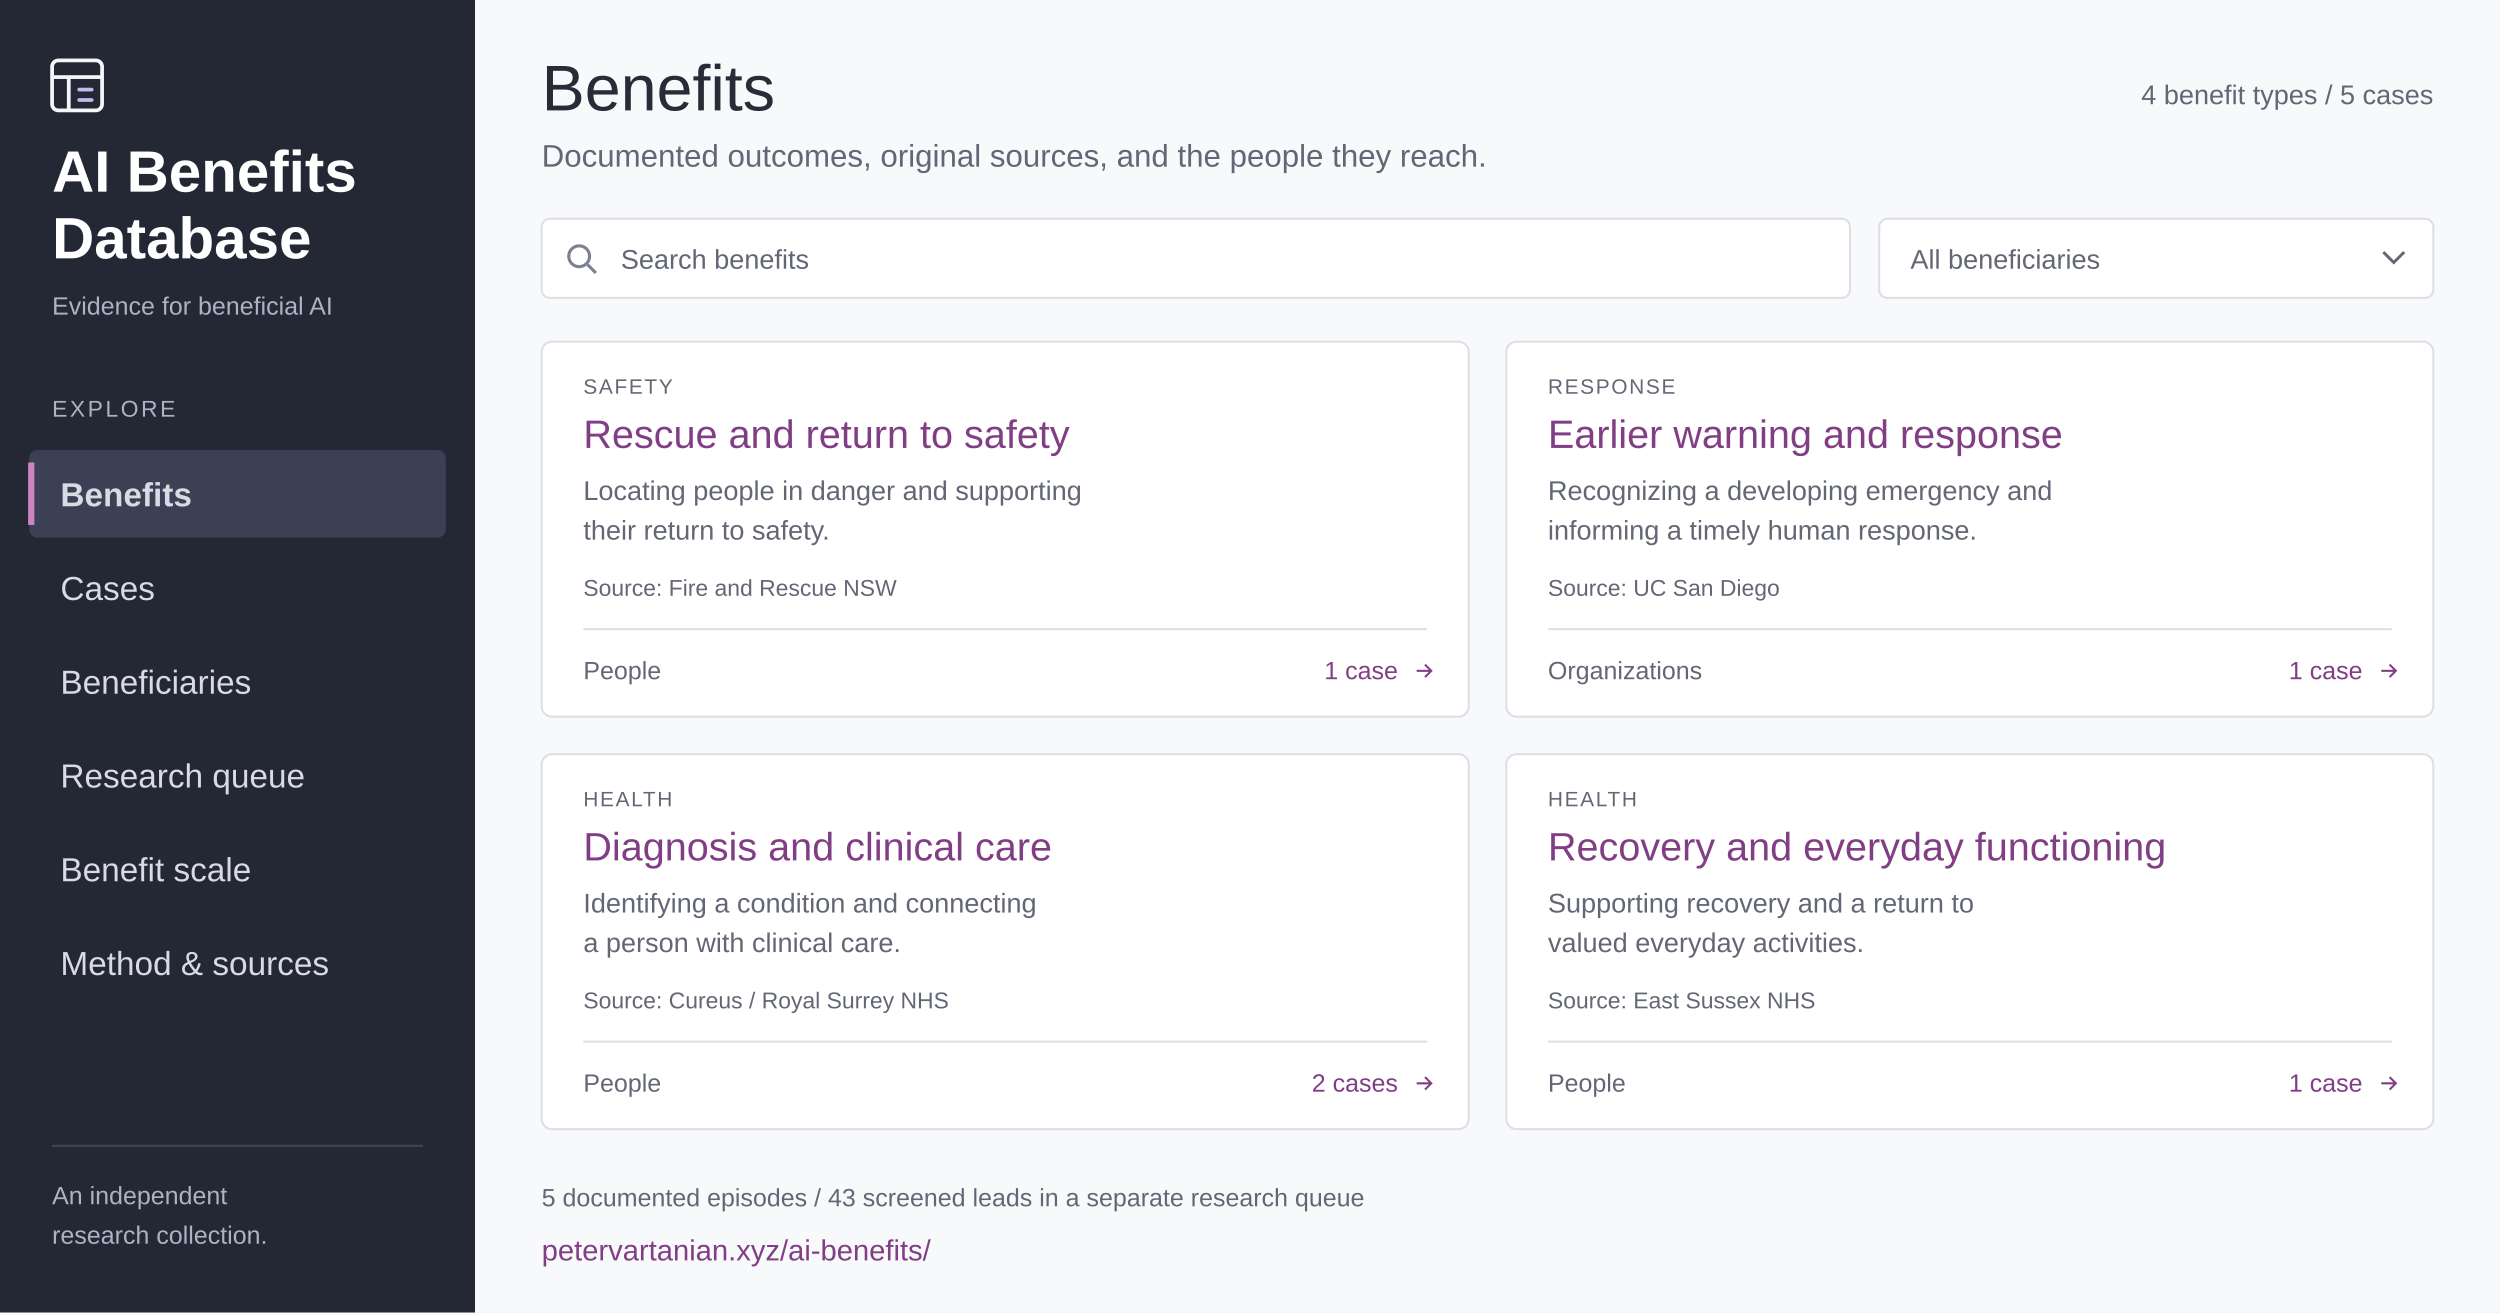
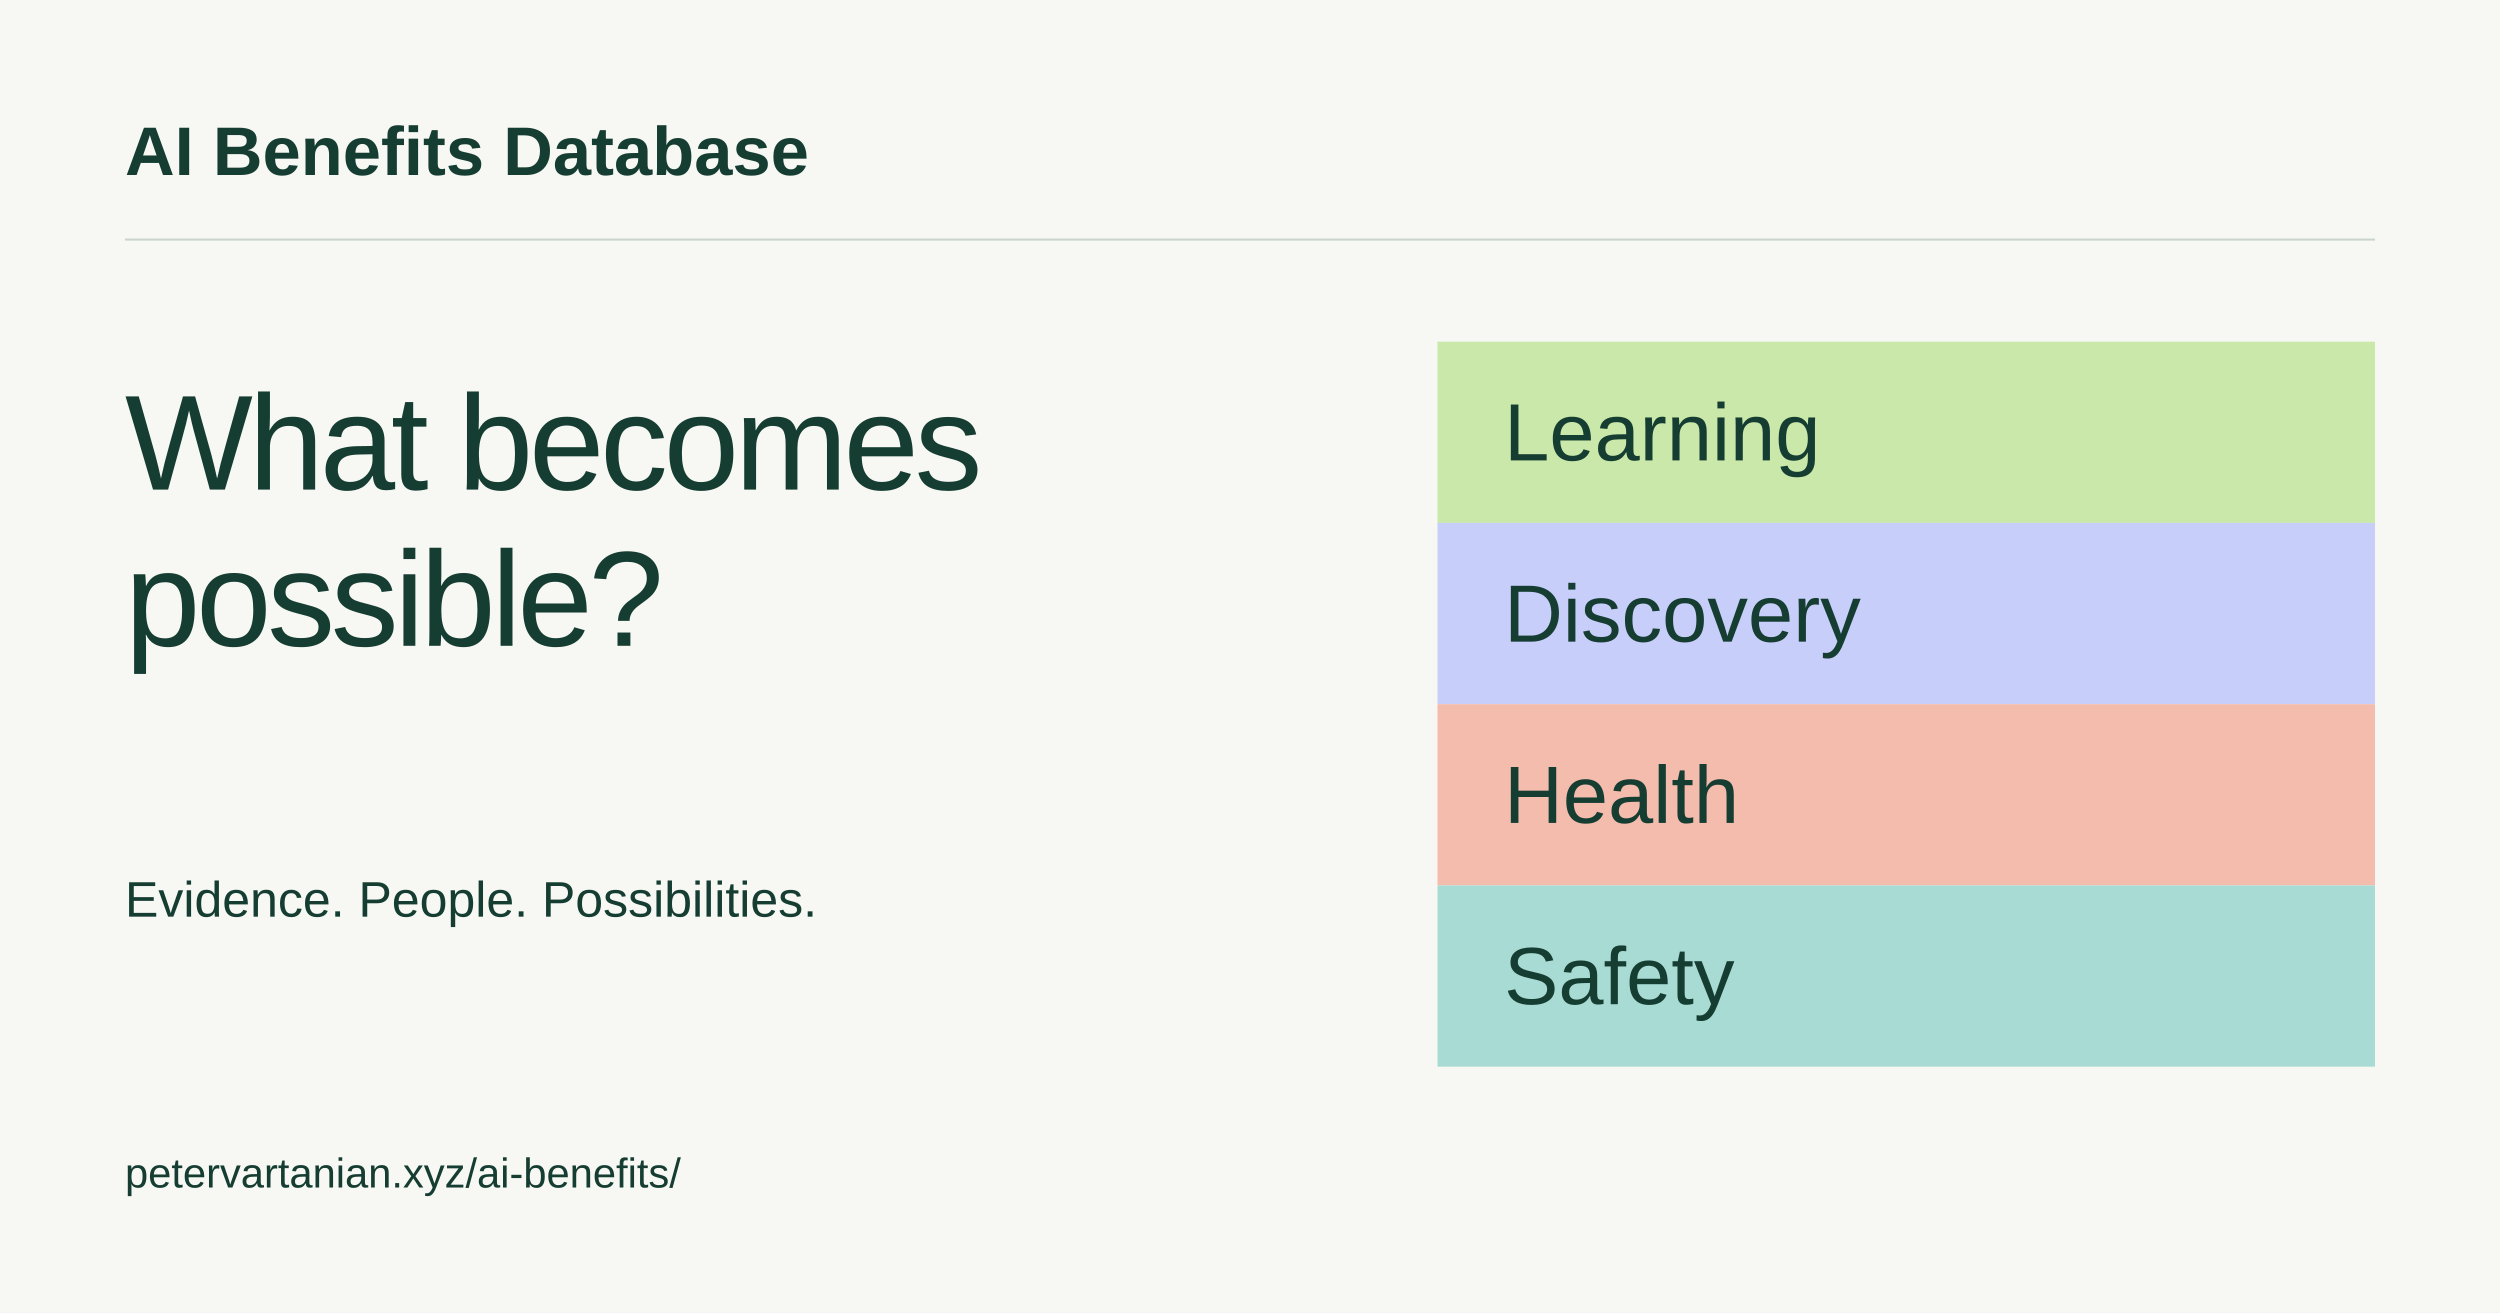
<svg xmlns="http://www.w3.org/2000/svg" width="1200" height="630" viewBox="0 0 1200 630" role="img" aria-labelledby="title desc">
-   <style>
- text{font-family:Arial,Helvetica,sans-serif;fill:#292b36}
- .nav{font-size:16px;fill:#d8dae4}
- .muted{fill:#636675}
- .title{font-size:19px;font-weight:500;fill:#813e85}
- </style>
-   <rect width="1200" height="630" fill="#f8f9fb" />
-   <rect width="228" height="630" fill="#242734" />
-   <g transform="translate(25 29)" fill="none" stroke-width="1.8">
-     <rect width="24" height="24" rx="3" stroke="#f5f6fa" />
-     <path d="M0 8h24M8 8v16" stroke="#f5f6fa" />
-     <path d="M13 14h6M13 19h6" stroke="#c6b7ef" stroke-linecap="round" />
+   <rect width="1200" height="630" fill="#F7F8F4" />
+   <g fill="#163D32" font-family="Arial,Helvetica,sans-serif">
+     <text x="60" y="84" font-size="33" font-weight="600">AI Benefits Database</text>
+     <path d="M60 115H1140" stroke="#CAD4CC" />
+     <text x="60" y="235" font-size="65" letter-spacing="-2">What becomes</text>
+     <text x="60" y="310" font-size="65" letter-spacing="-2">possible?</text>
+     <text x="60" y="440" font-size="24">Evidence. People. Possibilities.</text>
+     <text x="60" y="570" font-size="20">petervartanian.xyz/ai-benefits/</text>
  </g>
-   <text x="25" y="92" font-size="28" font-weight="600" style="fill:#fff">AI Benefits</text>
-   <text x="25" y="124" font-size="28" font-weight="600" style="fill:#fff">Database</text>
-   <text x="25" y="151" font-size="12" style="fill:#aeb2c4">Evidence for beneficial AI</text>
-   <text x="25" y="200" font-size="11" letter-spacing="1.2" style="fill:#aeb2c4">EXPLORE</text>
-   <rect x="14" y="216" width="200" height="42" rx="4" fill="#3c4054" />
-   <path d="M15 222v30" stroke="#cc85c0" stroke-width="3" />
-   <text class="nav" x="29" y="243" font-weight="600">Benefits</text>
-   <text class="nav" x="29" y="288">Cases</text>
-   <text class="nav" x="29" y="333">Beneficiaries</text>
-   <text class="nav" x="29" y="378">Research queue</text>
-   <text class="nav" x="29" y="423">Benefit scale</text>
-   <text class="nav" x="29" y="468">Method &amp; sources</text>
-   <path d="M25 550h178" stroke="#414552" />
-   <text x="25" y="578" font-size="12" style="fill:#aeb2c4">An independent</text>
-   <text x="25" y="597" font-size="12" style="fill:#aeb2c4">research collection.</text>
-   <text x="260" y="53" font-size="31" font-weight="500">Benefits</text>
-   <text x="1168" y="50" font-size="13" class="muted" text-anchor="end">4 benefit types / 5 cases</text>
-   <text x="260" y="80" font-size="15" class="muted">Documented outcomes, original sources, and the people they reach.</text>
-   <rect x="260" y="105" width="628" height="38" rx="4" fill="#fff" stroke="#dedfe6" />
-   <circle cx="278" cy="123" r="5" fill="none" stroke="#7d8090" stroke-width="1.5" />
-   <path d="M282 127l4 4" stroke="#7d8090" stroke-width="1.5" />
-   <text x="298" y="129" font-size="13" class="muted">Search benefits</text>
-   <rect x="902" y="105" width="266" height="38" rx="4" fill="#fff" stroke="#dedfe6" />
-   <text x="917" y="129" font-size="13" class="muted">All beneficiaries</text>
-   <path d="M1144 121l5 5 5-5" stroke="#636675" stroke-width="1.4" fill="none" />
-   <g transform="translate(260 164)">
-     <rect width="445" height="180" rx="5" fill="#fff" stroke="#dedfe6" />
-     <text x="20" y="25" font-size="10" letter-spacing="0.8" class="muted">SAFETY</text>
-     <text x="20" y="51" class="title">Rescue and return to safety</text>
-     <text x="20" y="76" font-size="13" class="muted">Locating people in danger and supporting</text>
-     <text x="20" y="95" font-size="13" class="muted">their return to safety.</text>
-     <text x="20" y="122" font-size="11" class="muted">Source: Fire and Rescue NSW</text>
-     <path d="M20 138h405" stroke="#dedfe6" />
-     <text x="20" y="162" font-size="12" class="muted">People</text>
-     <text x="411" y="162" font-size="12" text-anchor="end" style="fill:#813e85">1 case</text>
-     <path d="M420 158h7m-3-3 3 3-3 3" stroke="#813e85" fill="none" />
+   <g font-family="Arial,Helvetica,sans-serif" font-size="39" fill="#163D32">
+     <rect x="690" y="164" width="450" height="87" fill="#C9E8A9" />
+     <text x="722" y="221">Learning</text>
+     <rect x="690" y="251" width="450" height="87" fill="#C8CEFA" />
+     <text x="722" y="308">Discovery</text>
+     <rect x="690" y="338" width="450" height="87" fill="#F4BCAC" />
+     <text x="722" y="395">Health</text>
+     <rect x="690" y="425" width="450" height="87" fill="#A8DBD3" />
+     <text x="722" y="482">Safety</text>
  </g>
-   <g transform="translate(723 164)">
-     <rect width="445" height="180" rx="5" fill="#fff" stroke="#dedfe6" />
-     <text x="20" y="25" font-size="10" letter-spacing="0.8" class="muted">RESPONSE</text>
-     <text x="20" y="51" class="title">Earlier warning and response</text>
-     <text x="20" y="76" font-size="13" class="muted">Recognizing a developing emergency and</text>
-     <text x="20" y="95" font-size="13" class="muted">informing a timely human response.</text>
-     <text x="20" y="122" font-size="11" class="muted">Source: UC San Diego</text>
-     <path d="M20 138h405" stroke="#dedfe6" />
-     <text x="20" y="162" font-size="12" class="muted">Organizations</text>
-     <text x="411" y="162" font-size="12" text-anchor="end" style="fill:#813e85">1 case</text>
-     <path d="M420 158h7m-3-3 3 3-3 3" stroke="#813e85" fill="none" />
-   </g>
-   <g transform="translate(260 362)">
-     <rect width="445" height="180" rx="5" fill="#fff" stroke="#dedfe6" />
-     <text x="20" y="25" font-size="10" letter-spacing="0.8" class="muted">HEALTH</text>
-     <text x="20" y="51" class="title">Diagnosis and clinical care</text>
-     <text x="20" y="76" font-size="13" class="muted">Identifying a condition and connecting</text>
-     <text x="20" y="95" font-size="13" class="muted">a person with clinical care.</text>
-     <text x="20" y="122" font-size="11" class="muted">Source: Cureus / Royal Surrey NHS</text>
-     <path d="M20 138h405" stroke="#dedfe6" />
-     <text x="20" y="162" font-size="12" class="muted">People</text>
-     <text x="411" y="162" font-size="12" text-anchor="end" style="fill:#813e85">2 cases</text>
-     <path d="M420 158h7m-3-3 3 3-3 3" stroke="#813e85" fill="none" />
-   </g>
-   <g transform="translate(723 362)">
-     <rect width="445" height="180" rx="5" fill="#fff" stroke="#dedfe6" />
-     <text x="20" y="25" font-size="10" letter-spacing="0.8" class="muted">HEALTH</text>
-     <text x="20" y="51" class="title">Recovery and everyday functioning</text>
-     <text x="20" y="76" font-size="13" class="muted">Supporting recovery and a return to</text>
-     <text x="20" y="95" font-size="13" class="muted">valued everyday activities.</text>
-     <text x="20" y="122" font-size="11" class="muted">Source: East Sussex NHS</text>
-     <path d="M20 138h405" stroke="#dedfe6" />
-     <text x="20" y="162" font-size="12" class="muted">People</text>
-     <text x="411" y="162" font-size="12" text-anchor="end" style="fill:#813e85">1 case</text>
-     <path d="M420 158h7m-3-3 3 3-3 3" stroke="#813e85" fill="none" />
-   </g>
-   <text x="260" y="579" font-size="12" class="muted">5 documented episodes / 43 screened leads in a separate research queue</text>
-   <text x="260" y="605" font-size="14" style="fill:#813e85">petervartanian.xyz/ai-benefits/</text>
</svg>
